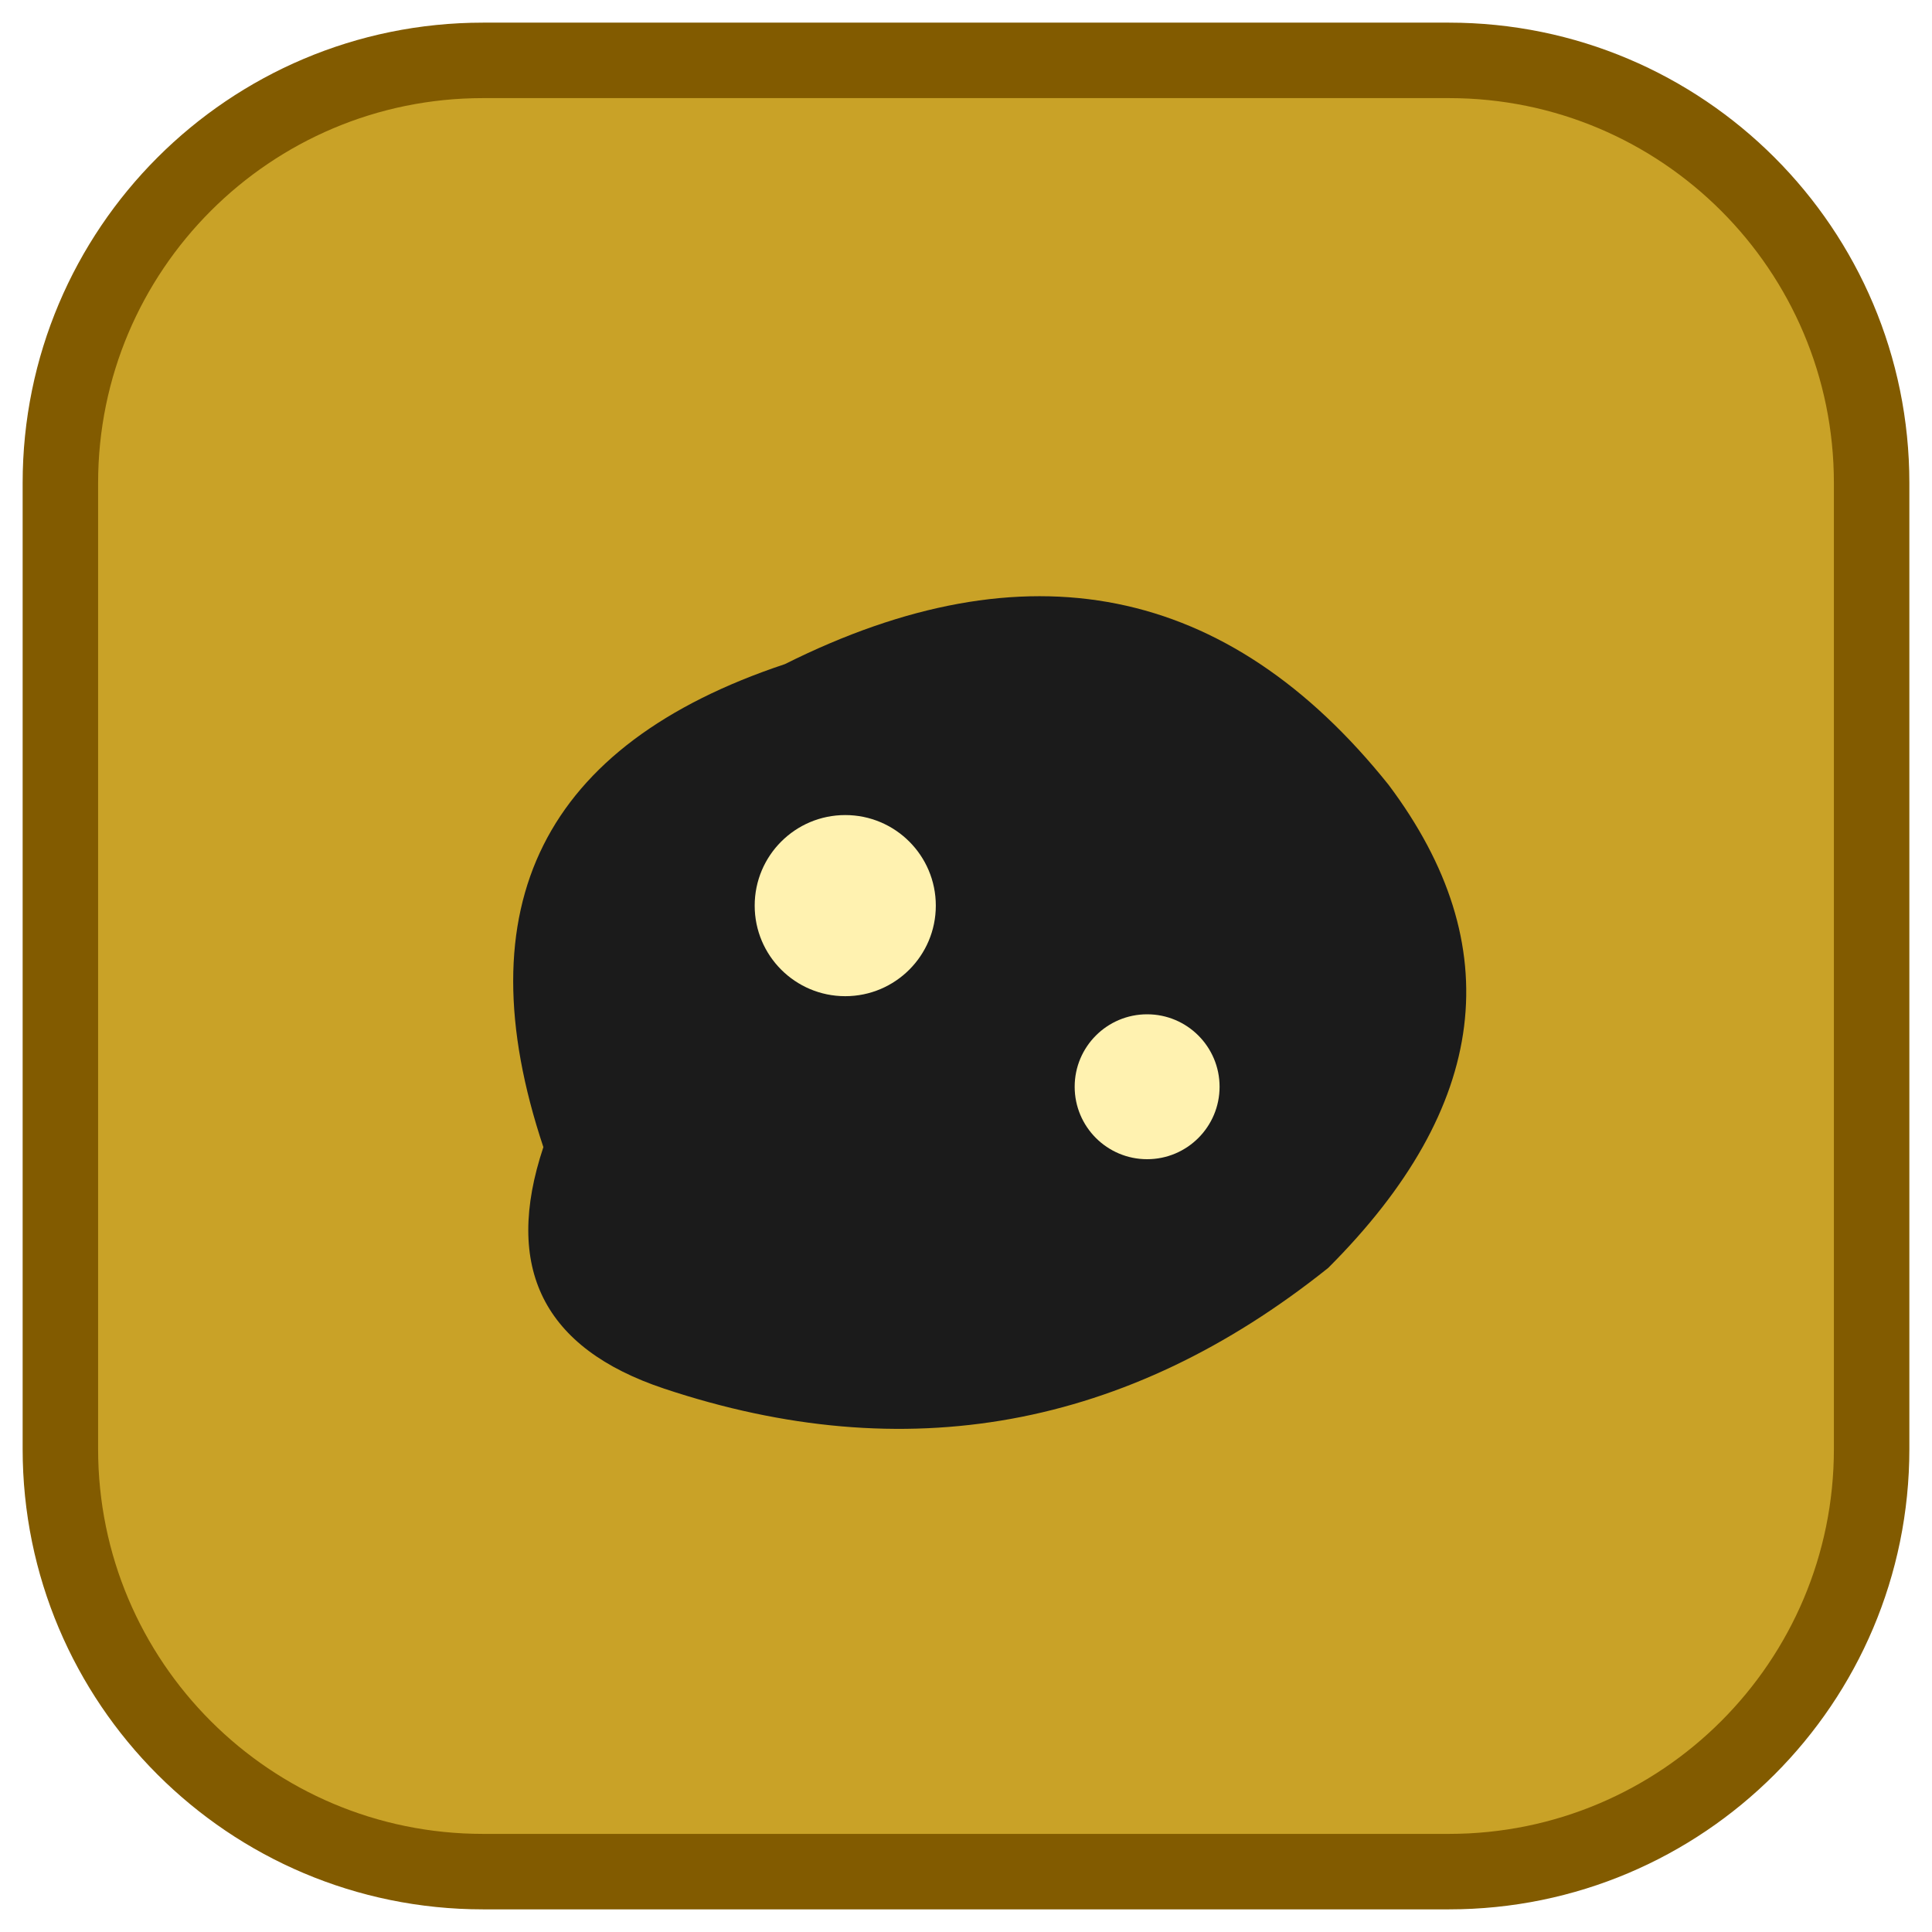
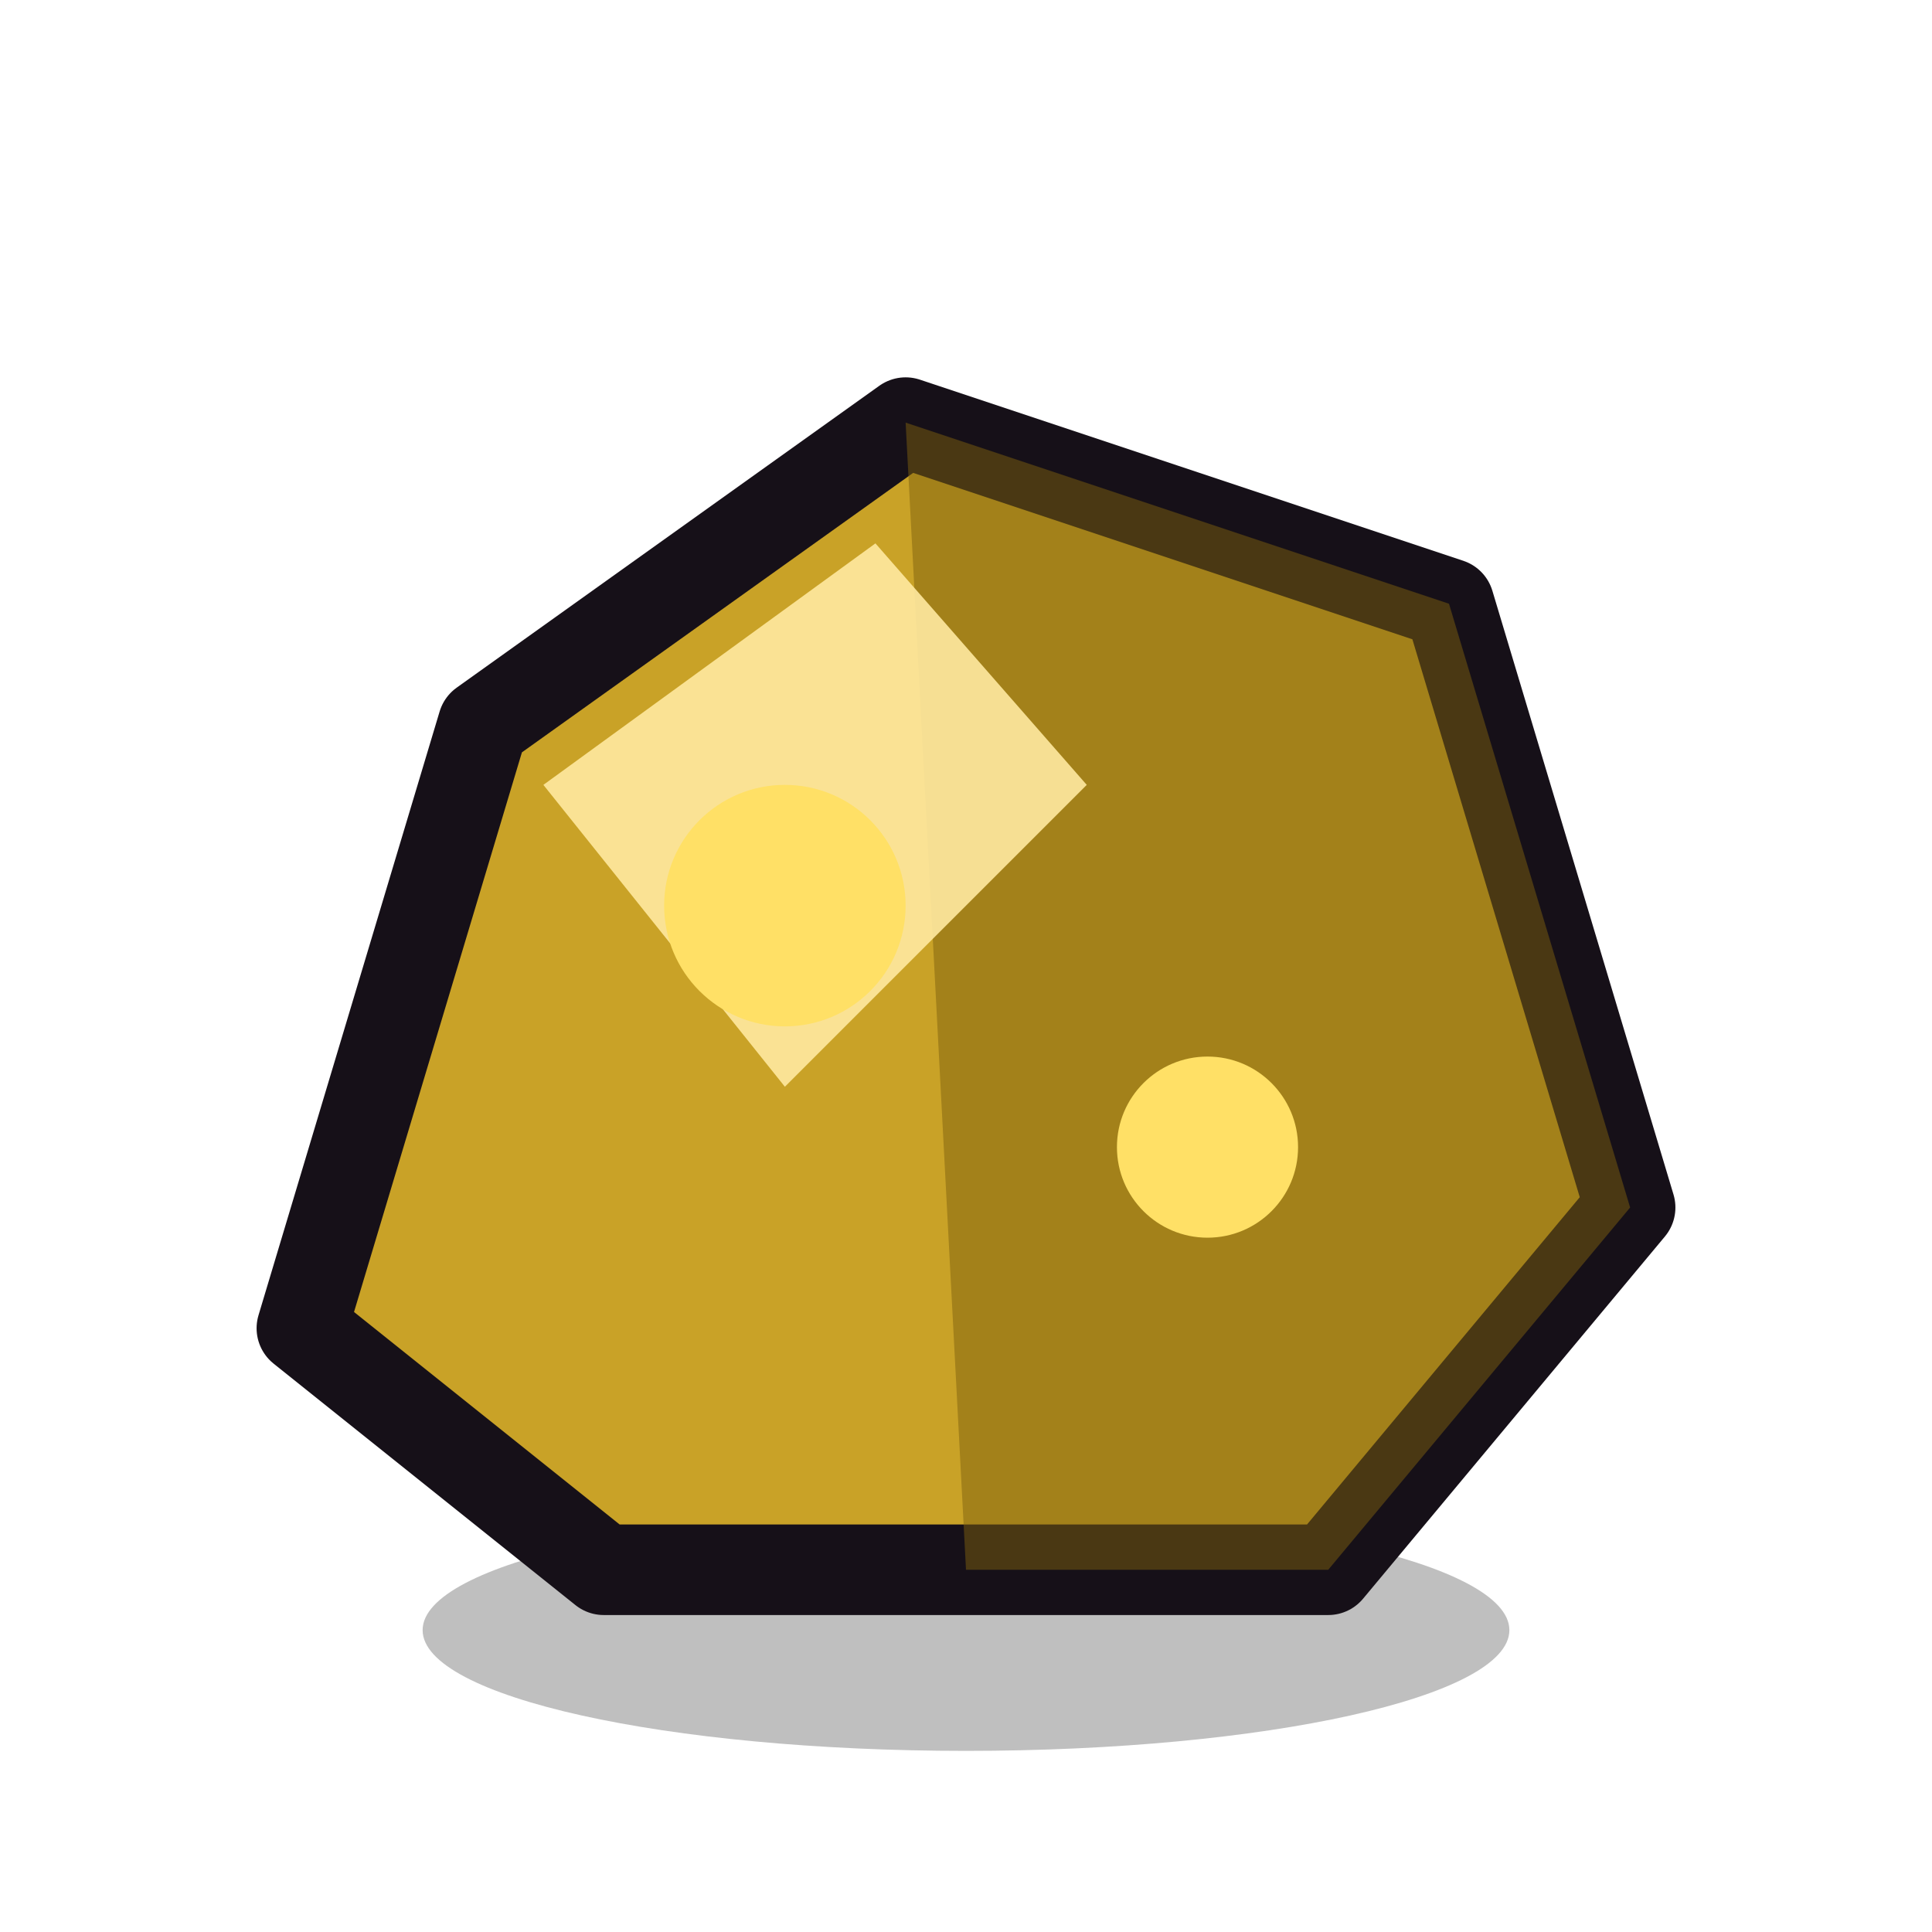
<svg xmlns="http://www.w3.org/2000/svg" viewBox="0 0 64 64">
-   <rect x="2" y="2" width="60" height="60" rx="14" fill="#c9a227" stroke="#825b00" stroke-width="2.5" />
-   <path d="M18 38 Q14 26 26 22 Q38 16 46 26 Q52 34 44 42 Q34 50 22 46 Q16 44 18 38 Z" fill="#1b1b1b" />
-   <circle cx="28" cy="30" r="3" fill="#fff2b0" />
-   <circle cx="38" cy="36" r="2.4" fill="#fff2b0" />
+   <ellipse cx="32" cy="54" rx="18" ry="4" fill="#000" opacity="0.25" />
+   <path d="M10 44 L16 24 L30 14 L48 20 L54 40 L44 52 L20 52 Z" fill="#c9a227" stroke="#161018" stroke-width="3" stroke-linejoin="round" />
+   <path d="M30 14 L48 20 L54 40 L44 52 L32 52 Z" fill="#7d5f0d" opacity="0.5" />
+   <path d="M18 26 L29 18 L36 26 L26 36 Z" fill="#ffe9a0" opacity="0.9" />
+   <circle cx="26" cy="30" r="4" fill="#ffe066" />
+   <circle cx="40" cy="38" r="3" fill="#ffe066" />
</svg>
